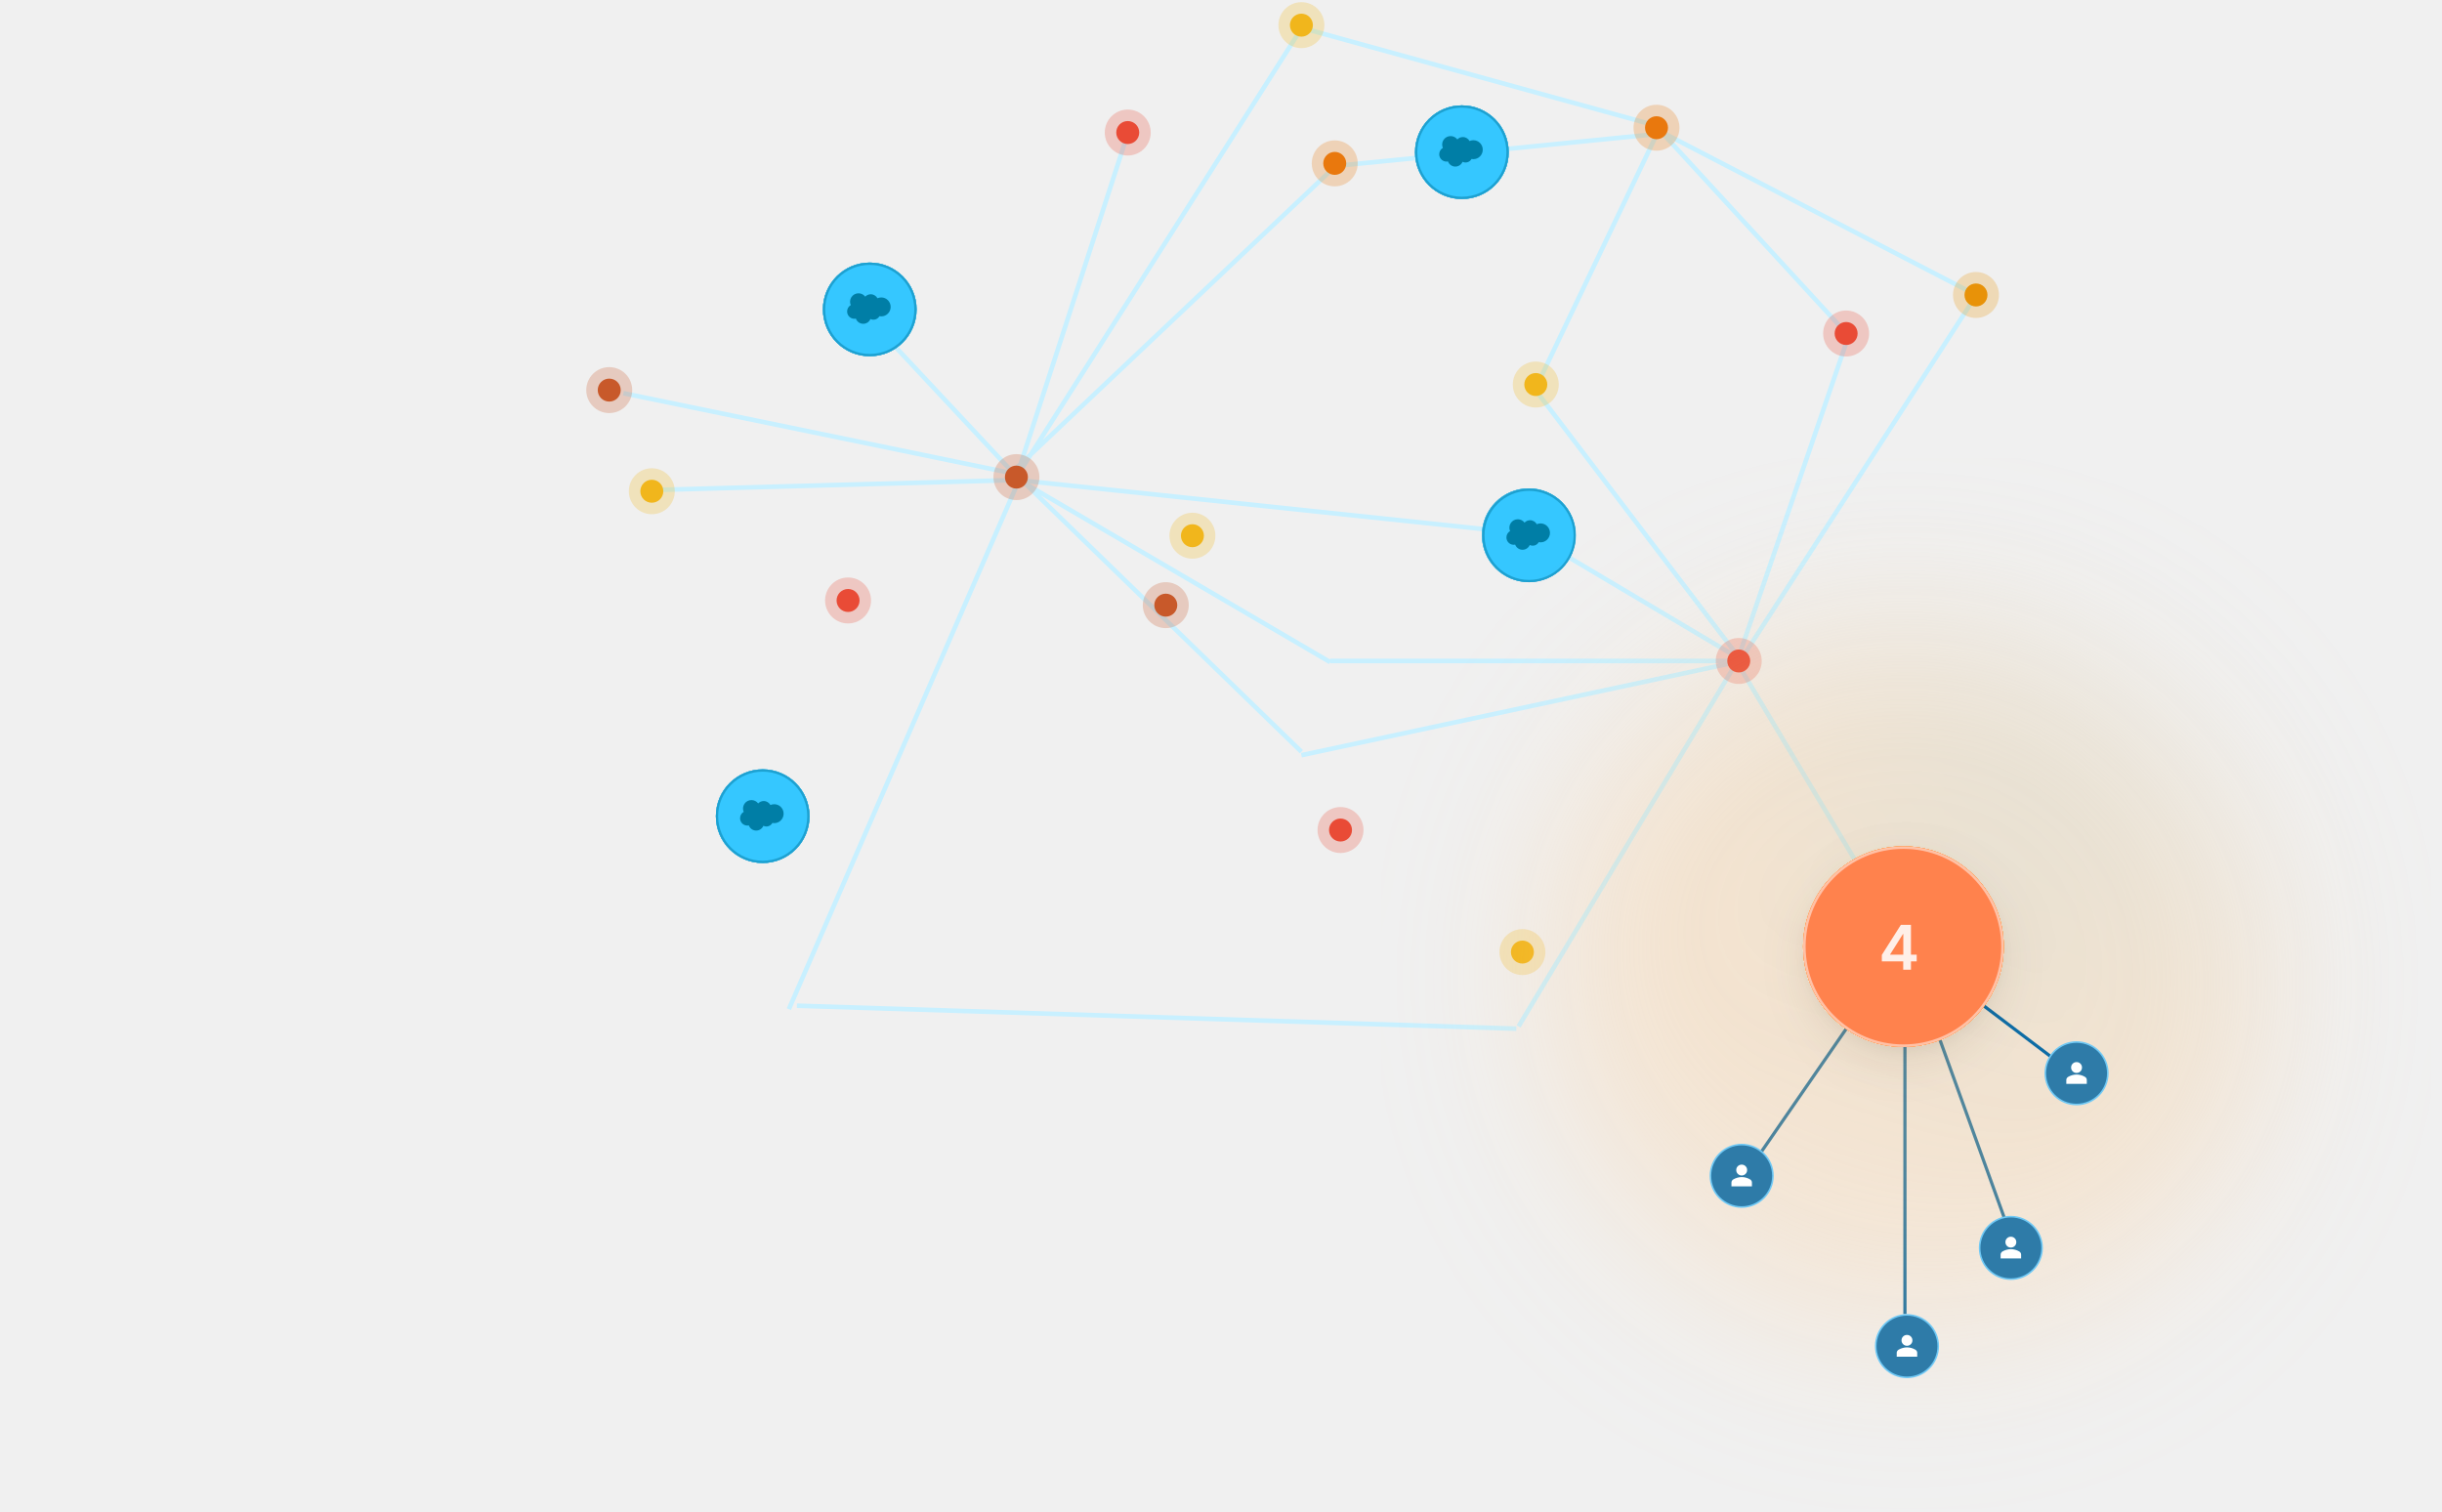
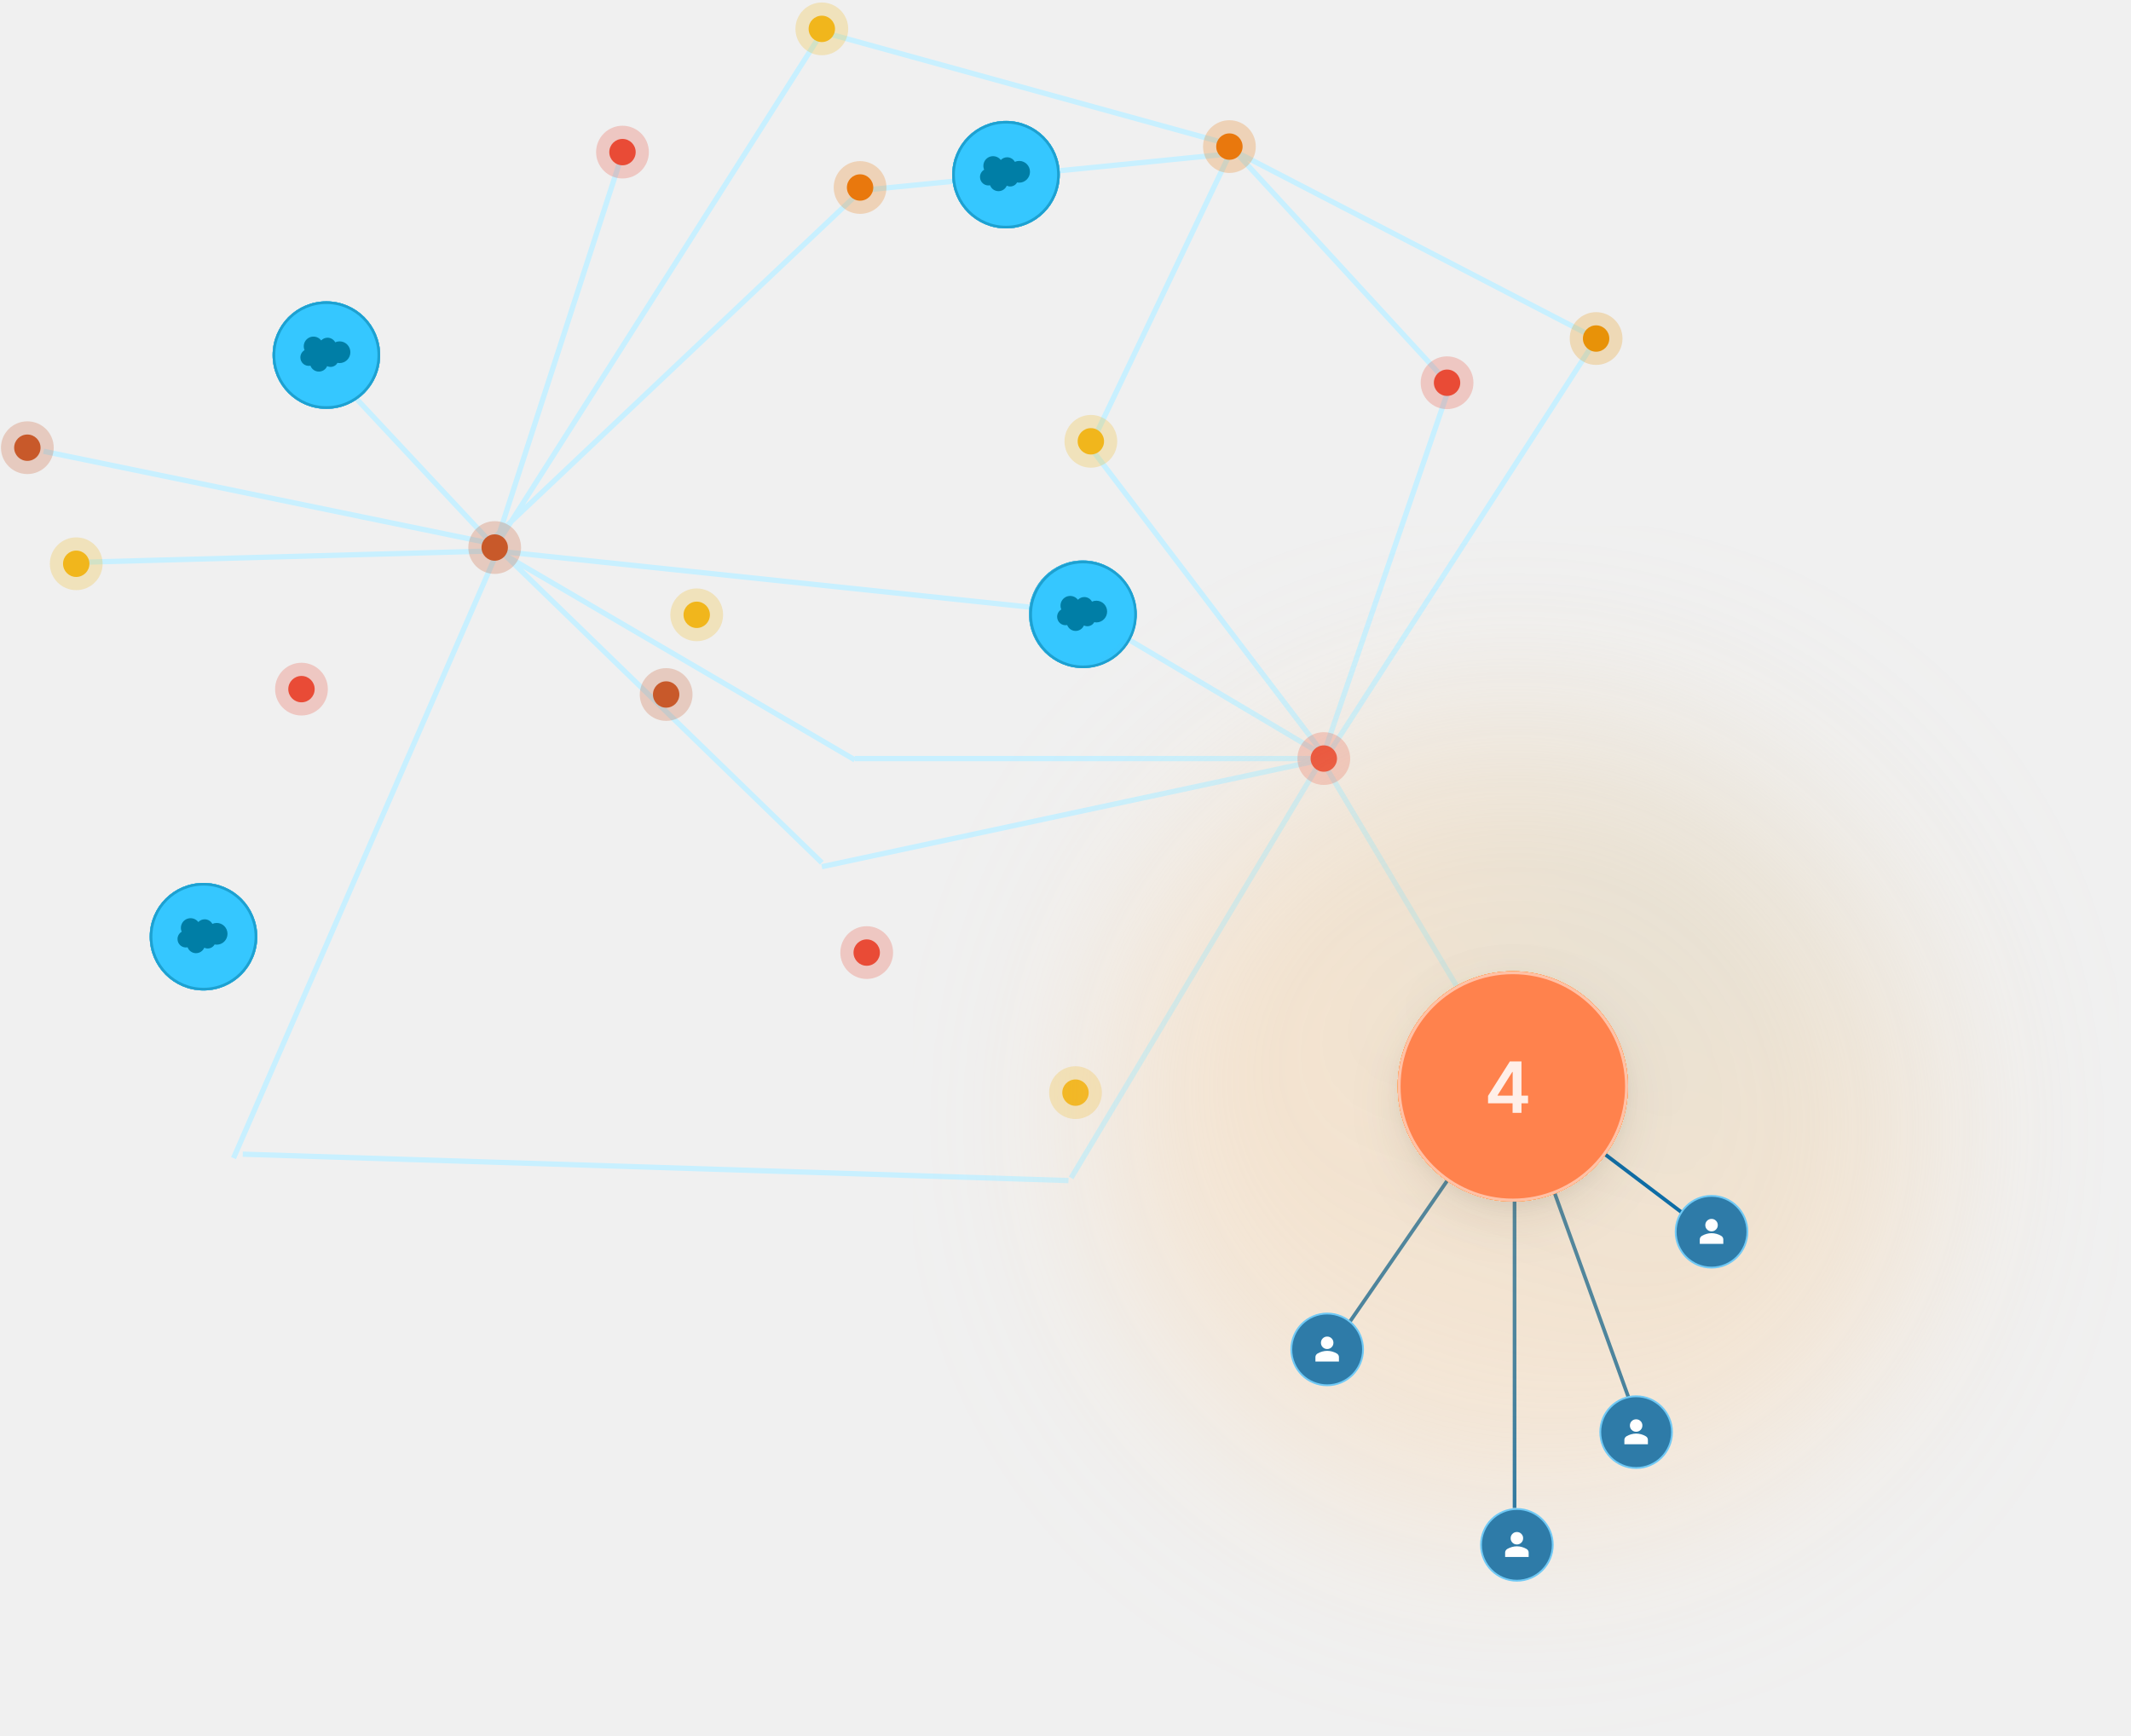
- <svg xmlns="http://www.w3.org/2000/svg" viewBox="0 0 730 452" fill="none">
-   <path d="M195 146.5l109-3M186.354 117.556l116.802 24.047M260 95.5l43 46M389.382 7.966l-85.54 134.666M336.478 41.977l-32.636 100.656M460.149 113.774l35.384-74.204M399.001 49.873l-95.846 90.693M400.031 49.528l96.877-9.62M389.038 8.305l105.808 29.2M591.036 88.348l-94.815-49.126M552.604 100.324L495.19 37.86M590.691 88.359l-69.394 107.526M552.869 99.705l-33.667 98.251M572.108 286.602l-52.906-88.648M235.822 301.688l69.051-158.713M389.038 224.735l-83.479-81.074M397.626 197.939l-92.755-54.278M453.279 307.527l-215.053-6.871M456 159.5l-150.441-15.839M453.966 306.837l66.646-111.305M389.038 225.77l131.573-28.17M397.626 197.6h122.985M457 159.5l64 38M459.463 117.198l61.149 80.388" stroke="#C8F0FF" stroke-width="1.374" />
-   <circle class="prefix__pulse prefix__pulse-group-1" cx="260" cy="92.5" r="13.625" fill="#8FE0FE" stroke="#51BCE3" stroke-width=".75" />
-   <circle class="prefix__pulse prefix__pulse-group-1" cx="260" cy="92.5" r="13.625" fill="#8FE0FE" stroke="#51BCE3" stroke-width=".75" />
-   <circle class="prefix__pulse prefix__pulse-group-1" cx="260" cy="92.5" r="13.625" fill="#8FE0FE" stroke="#51BCE3" stroke-width=".75" />
-   <circle class="prefix__pulse prefix__pulse-group-1" cx="260" cy="92.5" r="13.625" fill="#8FE0FE" stroke="#51BCE3" stroke-width=".75" />
-   <rect x="246.344" y="78.844" width="27.313" height="27.313" rx="13.656" fill="#35C7FF" />
-   <g clip-path="url(#prefix__clip0_863_2161)">
-     <path d="M258.647 88.68a2.297 2.297 0 011.653-.71c.862 0 1.608.48 2.009 1.191.345-.155.731-.24 1.136-.24 1.553 0 2.805 1.267 2.805 2.83 0 1.563-1.257 2.83-2.805 2.83-.19 0-.375-.02-.55-.056a2.055 2.055 0 01-2.69.847 2.345 2.345 0 01-2.154 1.427 2.344 2.344 0 01-2.199-1.533 2.184 2.184 0 01-2.62-2.154c0-.809.436-1.522 1.087-1.903a2.522 2.522 0 012.314-3.526 2.523 2.523 0 012.014.997z" fill="#007EA6" />
+ <svg xmlns="http://www.w3.org/2000/svg" viewBox="0 0 555 452" fill="none">
+   <path d="M20 146.5l109-3M11.354 117.556l116.802 24.047M85 95.5l43 46M214.382 7.966l-85.54 134.666M161.478 41.977l-32.636 100.656M285.149 113.774l35.384-74.204M224.001 49.873l-95.846 90.693M225.031 49.528l96.877-9.62M214.038 8.305l105.808 29.2M416.036 88.348l-94.815-49.126M377.604 100.324L320.19 37.86M415.691 88.359l-69.394 107.526M377.869 99.705l-33.667 98.251M397.108 286.602l-52.906-88.648M60.822 301.688l69.051-158.713M214.038 224.735l-83.479-81.074M222.626 197.939l-92.755-54.278M278.279 307.527l-215.053-6.871M281 159.5l-150.441-15.839M278.966 306.837l66.646-111.305M214.038 225.77l131.573-28.17M222.626 197.6h122.985M282 159.5l64 38M284.463 117.198l61.149 80.388" stroke="#C8F0FF" stroke-width="1.374" />
+   <circle class="pulse pulse-group-1" cx="85" cy="92.5" r="13.625" fill="#8FE0FE" stroke="#51BCE3" stroke-width=".75" />
+   <circle class="pulse pulse-group-1" cx="85" cy="92.5" r="13.625" fill="#8FE0FE" stroke="#51BCE3" stroke-width=".75" />
+   <circle class="pulse pulse-group-1" cx="85" cy="92.5" r="13.625" fill="#8FE0FE" stroke="#51BCE3" stroke-width=".75" />
+   <circle class="pulse pulse-group-1" cx="85" cy="92.5" r="13.625" fill="#8FE0FE" stroke="#51BCE3" stroke-width=".75" />
+   <rect x="71.344" y="78.844" width="27.313" height="27.313" rx="13.656" fill="#35C7FF" />
+   <rect x="71.344" y="78.844" width="27.313" height="27.313" rx="13.656" stroke="#1DA1D1" stroke-width=".687" />
+   <g clip-path="url(#clip0_863_2163)">
+     <path d="M83.647 88.68a2.296 2.296 0 011.653-.71c.862 0 1.608.48 2.008 1.191a2.77 2.77 0 011.137-.24c1.553 0 2.805 1.267 2.805 2.83 0 1.563-1.257 2.83-2.805 2.83-.19 0-.375-.02-.55-.056a2.054 2.054 0 01-2.69.847 2.344 2.344 0 01-2.154 1.427 2.344 2.344 0 01-2.2-1.533 2.184 2.184 0 01-2.62-2.154c.001-.809.437-1.522 1.088-1.903a2.523 2.523 0 012.314-3.526 2.523 2.523 0 012.014.997z" fill="#007EA6" />
  </g>
-   <rect x="246.344" y="78.844" width="27.313" height="27.313" rx="13.656" stroke="#1DA1D1" stroke-width=".687" />
-   <circle class="prefix__pulse prefix__pulse-group-2" cx="457" cy="160" r="13.625" fill="#8FE0FE" stroke="#51BCE3" stroke-width=".75" />
-   <circle class="prefix__pulse prefix__pulse-group-2" cx="457" cy="160" r="13.625" fill="#8FE0FE" stroke="#51BCE3" stroke-width=".75" />
-   <circle class="prefix__pulse prefix__pulse-group-2" cx="457" cy="160" r="13.625" fill="#8FE0FE" stroke="#51BCE3" stroke-width=".75" />
-   <circle class="prefix__pulse prefix__pulse-group-2" cx="457" cy="160" r="13.625" fill="#8FE0FE" stroke="#51BCE3" stroke-width=".75" />
-   <rect x="443.433" y="146.398" width="27.313" height="27.313" rx="13.656" fill="#35C7FF" />
-   <g clip-path="url(#prefix__clip1_863_2161)">
-     <path d="M455.737 156.235a2.297 2.297 0 011.653-.711c.861 0 1.608.481 2.008 1.192.346-.155.732-.24 1.137-.24 1.553 0 2.805 1.267 2.805 2.83 0 1.562-1.257 2.829-2.805 2.829-.19 0-.375-.02-.551-.055a2.053 2.053 0 01-2.689.847 2.346 2.346 0 01-2.154 1.427 2.343 2.343 0 01-2.199-1.533 2.184 2.184 0 01-2.62-2.154c0-.809.436-1.522 1.087-1.903a2.522 2.522 0 012.314-3.526 2.53 2.53 0 012.014.997z" fill="#007EA6" />
+   <circle class="pulse pulse-group-2" cx="282" cy="160" r="13.625" fill="#8FE0FE" stroke="#51BCE3" stroke-width=".75" />
+   <circle class="pulse pulse-group-2" cx="282" cy="160" r="13.625" fill="#8FE0FE" stroke="#51BCE3" stroke-width=".75" />
+   <circle class="pulse pulse-group-2" cx="282" cy="160" r="13.625" fill="#8FE0FE" stroke="#51BCE3" stroke-width=".75" />
+   <circle class="pulse pulse-group-2" cx="282" cy="160" r="13.625" fill="#8FE0FE" stroke="#51BCE3" stroke-width=".75" />
+   <rect x="268.433" y="146.398" width="27.313" height="27.313" rx="13.656" fill="#35C7FF" />
+   <rect x="268.433" y="146.398" width="27.313" height="27.313" rx="13.656" stroke="#1DA1D1" stroke-width=".687" />
+   <g clip-path="url(#clip1_863_2163)">
+     <path d="M280.737 156.235a2.297 2.297 0 011.653-.711c.861 0 1.608.481 2.008 1.192.346-.155.732-.24 1.137-.24 1.553 0 2.805 1.267 2.805 2.83 0 1.562-1.257 2.829-2.805 2.829-.19 0-.375-.02-.551-.055a2.053 2.053 0 01-2.689.847 2.346 2.346 0 01-2.154 1.427 2.343 2.343 0 01-2.199-1.533 2.184 2.184 0 01-2.62-2.154c0-.809.436-1.522 1.087-1.903a2.522 2.522 0 012.314-3.526 2.53 2.53 0 012.014.997z" fill="#007EA6" />
  </g>
-   <rect x="443.433" y="146.398" width="27.313" height="27.313" rx="13.656" stroke="#1DA1D1" stroke-width=".687" />
-   <circle class="prefix__pulse prefix__pulse-group-3" cx="437" cy="45.5" r="13.625" fill="#8FE0FE" stroke="#51BCE3" stroke-width=".75" />
-   <circle class="prefix__pulse prefix__pulse-group-3" cx="437" cy="45.5" r="13.625" fill="#8FE0FE" stroke="#51BCE3" stroke-width=".75" />
-   <circle class="prefix__pulse prefix__pulse-group-3" cx="437" cy="45.5" r="13.625" fill="#8FE0FE" stroke="#51BCE3" stroke-width=".75" />
-   <circle class="prefix__pulse prefix__pulse-group-3" cx="437" cy="45.5" r="13.625" fill="#8FE0FE" stroke="#51BCE3" stroke-width=".75" />
-   <rect x="423.344" y="31.843" width="27.313" height="27.313" rx="13.656" fill="#35C7FF" />
-   <g clip-path="url(#prefix__clip2_863_2161)">
-     <path d="M435.647 41.68a2.297 2.297 0 011.653-.71c.862 0 1.608.48 2.009 1.191.345-.155.731-.24 1.136-.24 1.553 0 2.805 1.267 2.805 2.83 0 1.563-1.257 2.83-2.805 2.83-.19 0-.375-.02-.55-.056a2.055 2.055 0 01-2.69.847 2.345 2.345 0 01-2.154 1.427 2.344 2.344 0 01-2.199-1.533 2.184 2.184 0 01-2.62-2.154c0-.809.436-1.522 1.087-1.903a2.522 2.522 0 012.314-3.526 2.523 2.523 0 012.014.997z" fill="#007EA6" />
+   <circle class="pulse pulse-group-3" cx="262" cy="45.5" r="13.625" fill="#8FE0FE" stroke="#51BCE3" stroke-width=".75" />
+   <circle class="pulse pulse-group-3" cx="262" cy="45.5" r="13.625" fill="#8FE0FE" stroke="#51BCE3" stroke-width=".75" />
+   <circle class="pulse pulse-group-3" cx="262" cy="45.5" r="13.625" fill="#8FE0FE" stroke="#51BCE3" stroke-width=".75" />
+   <circle class="pulse pulse-group-3" cx="262" cy="45.5" r="13.625" fill="#8FE0FE" stroke="#51BCE3" stroke-width=".75" />
+   <rect x="248.344" y="31.843" width="27.313" height="27.313" rx="13.656" fill="#35C7FF" />
+   <rect x="248.344" y="31.843" width="27.313" height="27.313" rx="13.656" stroke="#1DA1D1" stroke-width=".687" />
+   <g clip-path="url(#clip2_863_2163)">
+     <path d="M260.647 41.68a2.297 2.297 0 011.653-.71c.862 0 1.608.48 2.009 1.191.345-.155.731-.24 1.136-.24 1.553 0 2.805 1.267 2.805 2.83 0 1.563-1.257 2.83-2.805 2.83-.19 0-.375-.02-.55-.056a2.055 2.055 0 01-2.69.847 2.345 2.345 0 01-2.154 1.427 2.344 2.344 0 01-2.199-1.533 2.184 2.184 0 01-2.62-2.154c0-.809.436-1.522 1.087-1.903a2.522 2.522 0 012.314-3.526 2.523 2.523 0 012.014.997z" fill="#007EA6" />
  </g>
-   <rect x="423.344" y="31.843" width="27.313" height="27.313" rx="13.656" stroke="#1DA1D1" stroke-width=".687" />
-   <circle class="prefix__pulse prefix__pulse-group-4" cx="228" cy="244" r="13.625" fill="#8FE0FE" stroke="#51BCE3" stroke-width=".75" />
-   <circle class="prefix__pulse prefix__pulse-group-4" cx="228" cy="244" r="13.625" fill="#8FE0FE" stroke="#51BCE3" stroke-width=".75" />
-   <circle class="prefix__pulse prefix__pulse-group-4" cx="228" cy="244" r="13.625" fill="#8FE0FE" stroke="#51BCE3" stroke-width=".75" />
-   <circle class="prefix__pulse prefix__pulse-group-4" cx="228" cy="244" r="13.625" fill="#8FE0FE" stroke="#51BCE3" stroke-width=".75" />
-   <rect x="214.344" y="230.344" width="27.313" height="27.313" rx="13.656" fill="#35C7FF" />
-   <g clip-path="url(#prefix__clip3_863_2161)">
-     <path d="M226.647 240.18a2.3 2.3 0 011.653-.711c.862 0 1.608.481 2.009 1.192a2.77 2.77 0 011.136-.24c1.553 0 2.805 1.267 2.805 2.83 0 1.563-1.257 2.83-2.805 2.83-.19 0-.375-.02-.55-.056a2.053 2.053 0 01-2.69.847 2.343 2.343 0 01-2.154 1.427 2.344 2.344 0 01-2.199-1.533 2.183 2.183 0 01-2.62-2.153c0-.81.436-1.523 1.087-1.904a2.522 2.522 0 012.314-3.525 2.517 2.517 0 012.014.996z" fill="#007EA6" />
+   <circle class="pulse pulse-group-4" cx="53" cy="244" r="13.625" fill="#8FE0FE" stroke="#51BCE3" stroke-width=".75" />
+   <circle class="pulse pulse-group-4" cx="53" cy="244" r="13.625" fill="#8FE0FE" stroke="#51BCE3" stroke-width=".75" />
+   <circle class="pulse pulse-group-4" cx="53" cy="244" r="13.625" fill="#8FE0FE" stroke="#51BCE3" stroke-width=".75" />
+   <circle class="pulse pulse-group-4" cx="53" cy="244" r="13.625" fill="#8FE0FE" stroke="#51BCE3" stroke-width=".75" />
+   <rect x="39.343" y="230.344" width="27.313" height="27.313" rx="13.656" fill="#35C7FF" />
+   <rect x="39.343" y="230.344" width="27.313" height="27.313" rx="13.656" stroke="#1DA1D1" stroke-width=".687" />
+   <g clip-path="url(#clip3_863_2163)">
+     <path d="M51.647 240.18a2.3 2.3 0 011.653-.711c.862 0 1.608.481 2.009 1.192.345-.155.73-.24 1.137-.24 1.552 0 2.804 1.267 2.804 2.83 0 1.563-1.257 2.83-2.804 2.83-.19 0-.376-.02-.551-.056a2.052 2.052 0 01-2.69.847 2.343 2.343 0 01-4.353-.106 2.183 2.183 0 01-2.62-2.153c0-.81.436-1.523 1.087-1.904a2.523 2.523 0 012.314-3.525 2.518 2.518 0 012.014.996z" fill="#007EA6" />
  </g>
-   <rect x="214.344" y="230.344" width="27.313" height="27.313" rx="13.656" stroke="#1DA1D1" stroke-width=".687" />
-   <rect x="175.252" y="109.752" width="13.741" height="13.741" rx="6.871" fill="#C8592A" opacity=".25" />
-   <rect x="178.687" y="113.187" width="6.871" height="6.871" rx="3.435" fill="#C8592A" />
-   <rect x="187.982" y="139.986" width="13.741" height="13.741" rx="6.871" fill="#F1B61C" opacity=".25" />
-   <rect x="191.417" y="143.421" width="6.871" height="6.871" rx="3.435" fill="#F1B61C" />
-   <rect x="341.623" y="174.041" width="13.741" height="13.741" rx="6.871" fill="#C8592A" opacity=".25" />
-   <rect x="345.058" y="177.476" width="6.871" height="6.871" rx="3.435" fill="#C8592A" />
-   <rect x="349.584" y="153.283" width="13.741" height="13.741" rx="6.871" fill="#F1B61C" opacity=".25" />
-   <rect x="353.019" y="156.718" width="6.871" height="6.871" rx="3.435" fill="#F1B61C" />
-   <rect x="296.97" y="135.76" width="13.741" height="13.741" rx="6.871" fill="#C8592A" opacity=".25" />
-   <rect x="300.406" y="139.195" width="6.871" height="6.871" rx="3.435" fill="#C8592A" />
-   <rect x="246.646" y="172.642" width="13.741" height="13.741" rx="6.871" fill="#E94B36" opacity=".25" />
-   <rect x="250.082" y="176.078" width="6.871" height="6.871" rx="3.435" fill="#E94B36" />
-   <rect x="583.822" y="81.314" width="13.741" height="13.741" rx="6.871" fill="#E89208" opacity=".25" />
-   <rect x="587.257" y="84.749" width="6.871" height="6.871" rx="3.435" fill="#E89208" />
-   <rect x="488.318" y="31.314" width="13.741" height="13.741" rx="6.871" fill="#E9780D" opacity=".25" />
-   <rect x="491.753" y="34.749" width="6.871" height="6.871" rx="3.435" fill="#E9780D" />
-   <rect x="545.002" y="92.83" width="13.741" height="13.741" rx="6.871" fill="#E94B36" opacity=".25" />
-   <rect x="548.437" y="96.265" width="6.871" height="6.871" rx="3.435" fill="#E94B36" />
-   <rect x="382.166" y=".65" width="13.741" height="13.741" rx="6.871" fill="#F1B61C" opacity=".25" />
-   <rect x="385.601" y="4.085" width="6.871" height="6.871" rx="3.435" fill="#F1B61C" />
-   <rect x="452.232" y="108.088" width="13.741" height="13.741" rx="6.871" fill="#F1B61C" opacity=".25" />
-   <rect x="455.667" y="111.523" width="6.871" height="6.871" rx="3.435" fill="#F1B61C" />
-   <rect x="392.131" y="41.971" width="13.741" height="13.741" rx="6.871" fill="#E9780D" opacity=".25" />
-   <rect x="395.566" y="45.406" width="6.871" height="6.871" rx="3.435" fill="#E9780D" />
-   <rect x="330.252" y="32.752" width="13.741" height="13.741" rx="6.871" fill="#E94B36" opacity=".25" />
-   <rect x="333.687" y="36.187" width="6.871" height="6.871" rx="3.435" fill="#E94B36" />
-   <rect x="393.857" y="241.267" width="13.741" height="13.741" rx="6.871" fill="#E94B36" opacity=".25" />
-   <rect x="397.292" y="244.703" width="6.871" height="6.871" rx="3.435" fill="#E94B36" />
-   <rect x="512.904" y="190.728" width="13.741" height="13.741" rx="6.871" fill="#E94B36" opacity=".25" />
-   <rect x="516.339" y="194.164" width="6.871" height="6.871" rx="3.435" fill="#E94B36" />
-   <rect x="448.232" y="277.752" width="13.741" height="13.741" rx="6.871" fill="#F1B61C" opacity=".25" />
-   <rect x="451.667" y="281.187" width="6.871" height="6.871" rx="3.435" fill="#F1B61C" />
-   <path d="M569.507 282.062l-49.093 71.126M569.452 281.973v110.87M569.507 282.062l32.809 90.764" stroke="#0D6CA5" stroke-width=".958" />
-   <g opacity=".32" filter="url(#prefix__filter0_f_863_2161)">
-     <g clip-path="url(#prefix__clip4_863_2161)">
-       <rect x="462.911" y="187.181" width="213.848" height="213.848" rx="106.924" fill="url(#prefix__paint0_linear_863_2161)" />
-       <g opacity=".12" filter="url(#prefix__filter1_f_863_2161)">
-         <rect x="554.113" y="198.47" width="110.512" height="110.512" rx="55.256" fill="#15A2D6" />
+   <rect x=".252" y="109.752" width="13.741" height="13.741" rx="6.871" fill="#C8592A" opacity=".25" />
+   <rect x="3.687" y="113.187" width="6.871" height="6.871" rx="3.435" fill="#C8592A" />
+   <rect x="12.982" y="139.986" width="13.741" height="13.741" rx="6.871" fill="#F1B61C" opacity=".25" />
+   <rect x="16.418" y="143.421" width="6.871" height="6.871" rx="3.435" fill="#F1B61C" />
+   <rect x="166.623" y="174.041" width="13.741" height="13.741" rx="6.871" fill="#C8592A" opacity=".25" />
+   <rect x="170.058" y="177.476" width="6.871" height="6.871" rx="3.435" fill="#C8592A" />
+   <rect x="174.584" y="153.283" width="13.741" height="13.741" rx="6.871" fill="#F1B61C" opacity=".25" />
+   <rect x="178.019" y="156.718" width="6.871" height="6.871" rx="3.435" fill="#F1B61C" />
+   <rect x="121.97" y="135.76" width="13.741" height="13.741" rx="6.871" fill="#C8592A" opacity=".25" />
+   <rect x="125.406" y="139.195" width="6.871" height="6.871" rx="3.435" fill="#C8592A" />
+   <rect x="71.646" y="172.642" width="13.741" height="13.741" rx="6.871" fill="#E94B36" opacity=".25" />
+   <rect x="75.082" y="176.078" width="6.871" height="6.871" rx="3.435" fill="#E94B36" />
+   <rect x="408.822" y="81.314" width="13.741" height="13.741" rx="6.871" fill="#E89208" opacity=".25" />
+   <rect x="412.257" y="84.749" width="6.871" height="6.871" rx="3.435" fill="#E89208" />
+   <rect x="313.318" y="31.314" width="13.741" height="13.741" rx="6.871" fill="#E9780D" opacity=".25" />
+   <rect x="316.753" y="34.749" width="6.871" height="6.871" rx="3.435" fill="#E9780D" />
+   <rect x="370.002" y="92.83" width="13.741" height="13.741" rx="6.871" fill="#E94B36" opacity=".25" />
+   <rect x="373.437" y="96.265" width="6.871" height="6.871" rx="3.435" fill="#E94B36" />
+   <rect x="207.166" y=".65" width="13.741" height="13.741" rx="6.871" fill="#F1B61C" opacity=".25" />
+   <rect x="210.601" y="4.085" width="6.871" height="6.871" rx="3.435" fill="#F1B61C" />
+   <rect x="277.232" y="108.088" width="13.741" height="13.741" rx="6.871" fill="#F1B61C" opacity=".25" />
+   <rect x="280.667" y="111.523" width="6.871" height="6.871" rx="3.435" fill="#F1B61C" />
+   <rect x="217.131" y="41.971" width="13.741" height="13.741" rx="6.871" fill="#E9780D" opacity=".25" />
+   <rect x="220.566" y="45.406" width="6.871" height="6.871" rx="3.435" fill="#E9780D" />
+   <rect x="155.252" y="32.752" width="13.741" height="13.741" rx="6.871" fill="#E94B36" opacity=".25" />
+   <rect x="158.687" y="36.187" width="6.871" height="6.871" rx="3.435" fill="#E94B36" />
+   <rect x="218.857" y="241.267" width="13.741" height="13.741" rx="6.871" fill="#E94B36" opacity=".25" />
+   <rect x="222.292" y="244.703" width="6.871" height="6.871" rx="3.435" fill="#E94B36" />
+   <rect x="337.904" y="190.728" width="13.741" height="13.741" rx="6.871" fill="#E94B36" opacity=".25" />
+   <rect x="341.339" y="194.164" width="6.871" height="6.871" rx="3.435" fill="#E94B36" />
+   <rect x="273.232" y="277.752" width="13.741" height="13.741" rx="6.871" fill="#F1B61C" opacity=".25" />
+   <rect x="276.667" y="281.187" width="6.871" height="6.871" rx="3.435" fill="#F1B61C" />
+   <path d="M394.507 282.062l-49.093 71.126M394.452 281.973v110.87M394.507 282.062l32.809 90.764" stroke="#0D6CA5" stroke-width=".958" />
+   <g opacity=".32" filter="url(#filter0_f_863_2163)">
+     <g clip-path="url(#clip4_863_2163)">
+       <rect x="287.911" y="187.181" width="213.848" height="213.848" rx="106.924" fill="url(#paint0_linear_863_2163)" />
+       <g opacity=".12" filter="url(#filter1_f_863_2163)">
+         <rect x="379.113" y="198.47" width="110.512" height="110.512" rx="55.256" fill="#15A2D6" />
      </g>
-       <g opacity=".12" filter="url(#prefix__filter2_f_863_2161)">
-         <rect x="536.113" y="184.47" width="117.286" height="117.286" rx="58.643" fill="#15A2D6" />
+       <g opacity=".12" filter="url(#filter2_f_863_2163)">
+         <rect x="361.113" y="184.47" width="117.286" height="117.286" rx="58.643" fill="#15A2D6" />
      </g>
    </g>
  </g>
-   <path d="M569.028 282.536l51.249 38.796" stroke="#0D6CA5" stroke-width=".958" />
-   <circle class="prefix__pulse prefix__pulse-group-5" cx="569" cy="283" r="30" fill="#FF9734" />
-   <circle class="prefix__pulse prefix__pulse-group-5" cx="569" cy="283" r="30" fill="#FF9734" />
-   <circle class="prefix__pulse prefix__pulse-group-5" cx="569" cy="283" r="30" fill="#FF9734" />
-   <circle class="prefix__pulse prefix__pulse-group-5" cx="569" cy="283" r="30" fill="#FF9734" />
-   <g filter="url(#prefix__filter3_dd_863_2161)">
-     <rect x="539" y="253" width="60" height="60" rx="30" fill="#FF824D" />
-     <path opacity=".87" d="M562.548 287.403v-1.93l5.685-8.982h1.609v2.748h-.981l-3.827 6.064v.105h7.935v1.995h-10.421zm6.391 2.486v-3.075l.026-.863v-9.46h2.29v13.398h-2.316z" fill="#fff" />
-     <rect x="539.384" y="253.384" width="59.232" height="59.232" rx="29.616" stroke="#fff" stroke-opacity=".5" stroke-width=".768" />
+   <path d="M394.028 282.536l51.249 38.796" stroke="#0D6CA5" stroke-width=".958" />
+   <circle class="pulse pulse-group-5" cx="394" cy="283" r="30" fill="#FF9734" />
+   <circle class="pulse pulse-group-5" cx="394" cy="283" r="30" fill="#FF9734" />
+   <circle class="pulse pulse-group-5" cx="394" cy="283" r="30" fill="#FF9734" />
+   <circle class="pulse pulse-group-5" cx="394" cy="283" r="30" fill="#FF9734" />
+   <g filter="url(#filter3_dd_863_2163)">
+     <rect x="364" y="253" width="60" height="60" rx="30" fill="#FF824D" />
+     <rect x="364.384" y="253.384" width="59.232" height="59.232" rx="29.616" stroke="#fff" stroke-opacity=".5" stroke-width=".768" />
+     <path opacity=".87" d="M387.548 287.403v-1.93l5.685-8.982h1.609v2.748h-.981l-3.827 6.064v.105h7.935v1.995h-10.421zm6.391 2.486v-3.075l.026-.863v-9.46h2.29v13.398h-2.316z" fill="#fff" />
  </g>
-   <rect x="611.416" y="311.517" width="18.68" height="18.68" rx="9.34" fill="#2E7BA8" />
-   <path d="M620.755 320.757c-.452 0-.836-.157-1.152-.47a1.562 1.562 0 01-.474-1.157c0-.452.158-.835.474-1.147.316-.313.7-.469 1.152-.469.453 0 .837.156 1.152.469.317.312.475.695.475 1.147 0 .459-.158.845-.475 1.157-.315.313-.699.47-1.152.47zm-3.063 3.262v-1.167c0-.186.051-.363.154-.529.103-.166.245-.302.424-.409a5.304 5.304 0 011.198-.499 4.764 4.764 0 011.287-.179c.439 0 .871.058 1.297.174.426.117.822.285 1.188.504.179.1.321.233.424.399.103.166.155.346.155.539v1.167h-6.127z" fill="#fff" />
-   <rect x="611.416" y="311.517" width="18.68" height="18.68" rx="9.34" stroke="#70C9F5" stroke-width=".479" />
-   <rect x="591.778" y="363.72" width="18.68" height="18.68" rx="9.34" fill="#2E7BA8" />
-   <path d="M601.117 372.959c-.452 0-.836-.156-1.152-.469a1.564 1.564 0 01-.474-1.157c0-.453.158-.835.474-1.148.316-.313.7-.469 1.152-.469.453 0 .837.156 1.153.469.316.313.474.695.474 1.148 0 .459-.158.844-.474 1.157-.316.313-.7.469-1.153.469zm-3.063 3.263v-1.167c0-.187.051-.363.154-.53.104-.166.245-.302.424-.409a5.348 5.348 0 011.198-.498c.426-.12.855-.18 1.287-.18.439 0 .872.058 1.297.175.426.116.822.284 1.188.503.179.1.321.233.424.4.103.166.155.346.155.539v1.167h-6.127z" fill="#fff" />
-   <rect x="591.778" y="363.72" width="18.68" height="18.68" rx="9.34" stroke="#70C9F5" stroke-width=".479" />
-   <rect x="560.722" y="393.082" width="18.68" height="18.68" rx="9.34" fill="#2E7BA8" />
-   <path d="M570.061 402.322c-.452 0-.837-.157-1.152-.47a1.56 1.56 0 01-.475-1.157c0-.452.158-.835.475-1.148.315-.312.7-.469 1.152-.469.452 0 .837.157 1.152.469.316.313.475.696.475 1.148 0 .459-.159.845-.475 1.157-.315.313-.7.47-1.152.47zm-3.063 3.262v-1.167c0-.186.051-.363.154-.529.103-.166.245-.303.424-.409a5.304 5.304 0 011.198-.499c.426-.12.855-.18 1.287-.18a4.914 4.914 0 012.485.679c.179.1.321.233.424.399.103.166.154.346.154.539v1.167h-6.126z" fill="#fff" />
-   <rect x="560.722" y="393.082" width="18.68" height="18.68" rx="9.34" stroke="#70C9F5" stroke-width=".479" />
-   <rect x="511.313" y="342.169" width="18.68" height="18.68" rx="9.34" fill="#2E7BA8" />
-   <path d="M520.652 351.408c-.452 0-.837-.156-1.152-.469a1.565 1.565 0 01-.474-1.157c0-.453.158-.835.474-1.148.315-.313.7-.469 1.152-.469.453 0 .837.156 1.152.469.317.313.475.695.475 1.148 0 .458-.158.844-.475 1.157a1.572 1.572 0 01-1.152.469zm-3.063 3.263v-1.167c0-.187.051-.363.154-.53.103-.166.245-.302.424-.409a5.348 5.348 0 011.198-.498c.426-.12.855-.18 1.287-.18a4.873 4.873 0 012.485.678c.179.1.321.233.424.4.103.166.154.345.154.539v1.167h-6.126z" fill="#fff" />
-   <rect x="511.313" y="342.169" width="18.68" height="18.68" rx="9.34" stroke="#70C9F5" stroke-width=".479" />
+   <rect x="436.416" y="311.517" width="18.68" height="18.68" rx="9.34" fill="#2E7BA8" />
+   <rect x="436.416" y="311.517" width="18.68" height="18.68" rx="9.34" stroke="#70C9F5" stroke-width=".479" />
+   <path d="M445.755 320.757c-.452 0-.836-.157-1.152-.47a1.562 1.562 0 01-.474-1.157c0-.452.158-.835.474-1.147.316-.313.7-.469 1.152-.469.453 0 .837.156 1.152.469.317.312.475.695.475 1.147 0 .459-.158.845-.475 1.157-.315.313-.699.47-1.152.47zm-3.063 3.262v-1.167c0-.186.051-.363.154-.529.103-.166.245-.302.424-.409a5.304 5.304 0 011.198-.499 4.764 4.764 0 011.287-.179c.439 0 .871.058 1.297.174.426.117.822.285 1.188.504.179.1.321.233.424.399.103.166.155.346.155.539v1.167h-6.127z" fill="#fff" />
+   <rect x="416.778" y="363.72" width="18.68" height="18.68" rx="9.34" fill="#2E7BA8" />
+   <rect x="416.778" y="363.72" width="18.68" height="18.68" rx="9.34" stroke="#70C9F5" stroke-width=".479" />
+   <path d="M426.117 372.959c-.452 0-.836-.156-1.152-.469a1.564 1.564 0 01-.474-1.157c0-.453.158-.835.474-1.148.316-.313.7-.469 1.152-.469.453 0 .837.156 1.153.469.316.313.474.695.474 1.148 0 .459-.158.844-.474 1.157-.316.313-.7.469-1.153.469zm-3.063 3.263v-1.167c0-.187.051-.363.154-.53.104-.166.245-.302.424-.409a5.348 5.348 0 011.198-.498c.426-.12.855-.18 1.287-.18.439 0 .872.058 1.297.175.426.116.822.284 1.188.503.179.1.321.233.424.4.103.166.155.346.155.539v1.167h-6.127z" fill="#fff" />
+   <rect x="385.722" y="393.082" width="18.68" height="18.68" rx="9.34" fill="#2E7BA8" />
+   <rect x="385.722" y="393.082" width="18.68" height="18.68" rx="9.34" stroke="#70C9F5" stroke-width=".479" />
+   <path d="M395.061 402.322c-.452 0-.837-.157-1.152-.47a1.56 1.56 0 01-.475-1.157c0-.452.158-.835.475-1.148.315-.312.7-.469 1.152-.469.452 0 .837.157 1.152.469.316.313.475.696.475 1.148 0 .459-.159.845-.475 1.157-.315.313-.7.47-1.152.47zm-3.063 3.262v-1.167c0-.186.051-.363.154-.529.103-.166.245-.303.424-.409a5.304 5.304 0 011.198-.499c.426-.12.855-.18 1.287-.18a4.914 4.914 0 012.485.679c.179.1.321.233.424.399.103.166.154.346.154.539v1.167h-6.126z" fill="#fff" />
+   <rect x="336.313" y="342.169" width="18.68" height="18.68" rx="9.34" fill="#2E7BA8" />
+   <rect x="336.313" y="342.169" width="18.68" height="18.68" rx="9.34" stroke="#70C9F5" stroke-width=".479" />
+   <path d="M345.652 351.408c-.452 0-.837-.156-1.152-.469a1.565 1.565 0 01-.474-1.157c0-.453.158-.835.474-1.148.315-.313.7-.469 1.152-.469.453 0 .837.156 1.152.469.317.313.475.695.475 1.148 0 .458-.158.844-.475 1.157a1.572 1.572 0 01-1.152.469zm-3.063 3.263v-1.167c0-.187.051-.363.154-.53.103-.166.245-.302.424-.409a5.348 5.348 0 011.198-.498c.426-.12.855-.18 1.287-.18a4.873 4.873 0 012.485.678c.179.1.321.233.424.4.103.166.154.345.154.539v1.167h-6.126z" fill="#fff" />
  <defs>
-     <clipPath id="prefix__clip0_863_2161">
-       <path fill="#fff" transform="translate(252.871 85.37)" d="M0 0h13.741v13.741H0z" />
+     <clipPath id="clip0_863_2163">
+       <path fill="#fff" transform="translate(77.87 85.37)" d="M0 0h13.741v13.741H0z" />
    </clipPath>
-     <clipPath id="prefix__clip1_863_2161">
-       <path fill="#fff" transform="translate(449.96 152.925)" d="M0 0h13.741v13.741H0z" />
+     <clipPath id="clip1_863_2163">
+       <path fill="#fff" transform="translate(274.96 152.925)" d="M0 0h13.741v13.741H0z" />
    </clipPath>
-     <clipPath id="prefix__clip2_863_2161">
-       <path fill="#fff" transform="translate(429.871 38.37)" d="M0 0h13.741v13.741H0z" />
+     <clipPath id="clip2_863_2163">
+       <path fill="#fff" transform="translate(254.871 38.37)" d="M0 0h13.741v13.741H0z" />
    </clipPath>
-     <clipPath id="prefix__clip3_863_2161">
-       <path fill="#fff" transform="translate(220.871 236.871)" d="M0 0h13.741v13.741H0z" />
+     <clipPath id="clip3_863_2163">
+       <path fill="#fff" transform="translate(45.87 236.871)" d="M0 0h13.741v13.741H0z" />
    </clipPath>
-     <clipPath id="prefix__clip4_863_2161">
-       <rect x="462.911" y="187.181" width="213.848" height="213.848" rx="106.924" fill="#fff" />
+     <clipPath id="clip4_863_2163">
+       <rect x="287.911" y="187.181" width="213.848" height="213.848" rx="106.924" fill="#fff" />
    </clipPath>
-     <filter id="prefix__filter0_f_863_2161" x="412.911" y="137.181" width="313.848" height="313.848" filterUnits="userSpaceOnUse" color-interpolation-filters="sRGB">
+     <filter id="filter0_f_863_2163" x="237.911" y="137.181" width="313.848" height="313.848" filterUnits="userSpaceOnUse" color-interpolation-filters="sRGB">
      <feFlood flood-opacity="0" result="BackgroundImageFix" />
      <feBlend in="SourceGraphic" in2="BackgroundImageFix" result="shape" />
-       <feGaussianBlur stdDeviation="25" result="effect1_foregroundBlur_863_2161" />
+       <feGaussianBlur stdDeviation="25" result="effect1_foregroundBlur_863_2163" />
    </filter>
-     <filter id="prefix__filter1_f_863_2161" x="497.422" y="141.779" width="223.894" height="223.894" filterUnits="userSpaceOnUse" color-interpolation-filters="sRGB">
+     <filter id="filter1_f_863_2163" x="322.422" y="141.779" width="223.894" height="223.894" filterUnits="userSpaceOnUse" color-interpolation-filters="sRGB">
      <feFlood flood-opacity="0" result="BackgroundImageFix" />
      <feBlend in="SourceGraphic" in2="BackgroundImageFix" result="shape" />
-       <feGaussianBlur stdDeviation="28.346" result="effect1_foregroundBlur_863_2161" />
+       <feGaussianBlur stdDeviation="28.346" result="effect1_foregroundBlur_863_2163" />
    </filter>
-     <filter id="prefix__filter2_f_863_2161" x="475.946" y="124.304" width="237.619" height="237.619" filterUnits="userSpaceOnUse" color-interpolation-filters="sRGB">
+     <filter id="filter2_f_863_2163" x="300.946" y="124.304" width="237.619" height="237.619" filterUnits="userSpaceOnUse" color-interpolation-filters="sRGB">
      <feFlood flood-opacity="0" result="BackgroundImageFix" />
      <feBlend in="SourceGraphic" in2="BackgroundImageFix" result="shape" />
-       <feGaussianBlur stdDeviation="30.083" result="effect1_foregroundBlur_863_2161" />
+       <feGaussianBlur stdDeviation="30.083" result="effect1_foregroundBlur_863_2163" />
    </filter>
-     <filter id="prefix__filter3_dd_863_2161" x="526.718" y="245.324" width="84.563" height="84.563" filterUnits="userSpaceOnUse" color-interpolation-filters="sRGB">
+     <filter id="filter3_dd_863_2163" x="351.718" y="245.324" width="84.563" height="84.563" filterUnits="userSpaceOnUse" color-interpolation-filters="sRGB">
      <feFlood flood-opacity="0" result="BackgroundImageFix" />
      <feColorMatrix in="SourceAlpha" values="0 0 0 0 0 0 0 0 0 0 0 0 0 0 0 0 0 0 127 0" result="hardAlpha" />
      <feOffset dy="4.606" />
      <feGaussianBlur stdDeviation="6.141" />
      <feComposite in2="hardAlpha" operator="out" />
      <feColorMatrix values="0 0 0 0 0.412 0 0 0 0 0.337 0 0 0 0 0.216 0 0 0 0.12 0" />
-       <feBlend in2="BackgroundImageFix" result="effect1_dropShadow_863_2161" />
+       <feBlend in2="BackgroundImageFix" result="effect1_dropShadow_863_2163" />
      <feColorMatrix in="SourceAlpha" values="0 0 0 0 0 0 0 0 0 0 0 0 0 0 0 0 0 0 127 0" result="hardAlpha" />
-       <feMorphology radius="1.535" in="SourceAlpha" result="effect2_dropShadow_863_2161" />
+       <feMorphology radius="1.535" in="SourceAlpha" result="effect2_dropShadow_863_2163" />
      <feOffset dy="1.535" />
      <feGaussianBlur stdDeviation="2.303" />
      <feComposite in2="hardAlpha" operator="out" />
      <feColorMatrix values="0 0 0 0 0 0 0 0 0 0 0 0 0 0 0 0 0 0 0.08 0" />
-       <feBlend in2="effect1_dropShadow_863_2161" result="effect2_dropShadow_863_2161" />
-       <feBlend in="SourceGraphic" in2="effect2_dropShadow_863_2161" result="shape" />
+       <feBlend in2="effect1_dropShadow_863_2163" result="effect2_dropShadow_863_2163" />
+       <feBlend in="SourceGraphic" in2="effect2_dropShadow_863_2163" result="shape" />
    </filter>
-     <linearGradient id="prefix__paint0_linear_863_2161" x1="599.339" y1="312.992" x2="569.835" y2="401.029" gradientUnits="userSpaceOnUse">
+     <linearGradient id="paint0_linear_863_2163" x1="424.339" y1="312.992" x2="394.835" y2="401.029" gradientUnits="userSpaceOnUse">
      <stop stop-color="#FFC684" />
      <stop offset="1" stop-color="#FFC684" stop-opacity=".71" />
    </linearGradient>
-     <style>@keyframes pulsing{to{transform:scale(2);opacity:0}}.prefix__pulse{animation:pulsing 4s ease-out infinite}.prefix__pulse:nth-of-type(4n+1){animation-delay:-1s}.prefix__pulse:nth-of-type(4n+2){animation-delay:-2s}.prefix__pulse:nth-of-type(4n+3){animation-delay:-3s}.prefix__pulse-group-1{transform-origin:260px 92.5px}.prefix__pulse-group-2{transform-origin:457px 160px}.prefix__pulse-group-3{transform-origin:437px 45.5px}.prefix__pulse-group-4{transform-origin:228px 244px}.prefix__pulse-group-5{transform-origin:569px 283px}</style>
+     <style>@keyframes pulsing{to{transform:scale(2);opacity:0}}.pulse{animation:pulsing 4s ease-out infinite;will-change:opacity,transform;}.pulse:nth-of-type(4n+1){animation-delay:-1s}.pulse:nth-of-type(4n+2){animation-delay:-2s}.pulse:nth-of-type(4n+3){animation-delay:-3s}.pulse-group-1{transform-origin:85px 92.5px}.pulse-group-2{transform-origin:282px 160px}.pulse-group-3{transform-origin:262px 45.5px}.pulse-group-4{transform-origin:53px 244px}.pulse-group-5{transform-origin:394px 283px}</style>
  </defs>
</svg>
